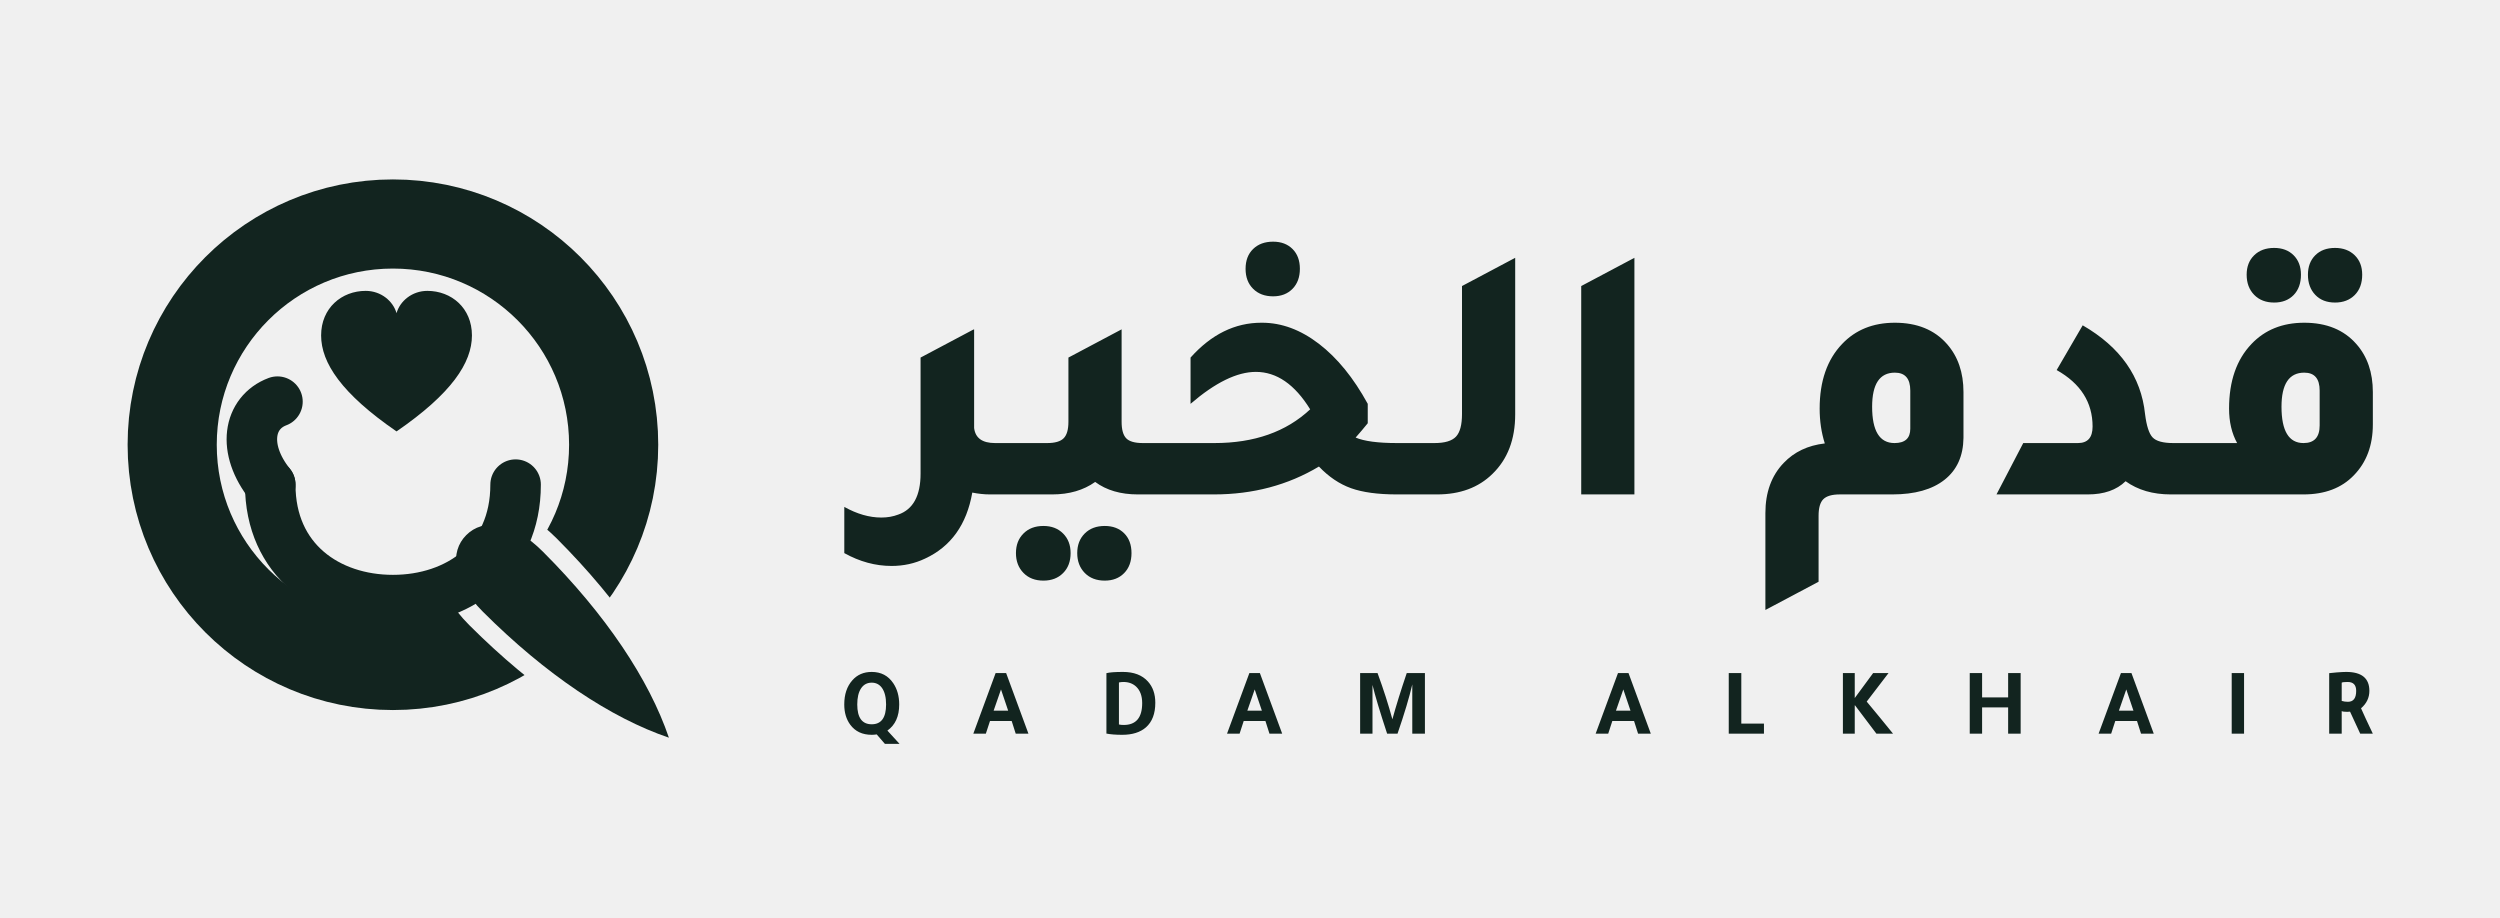
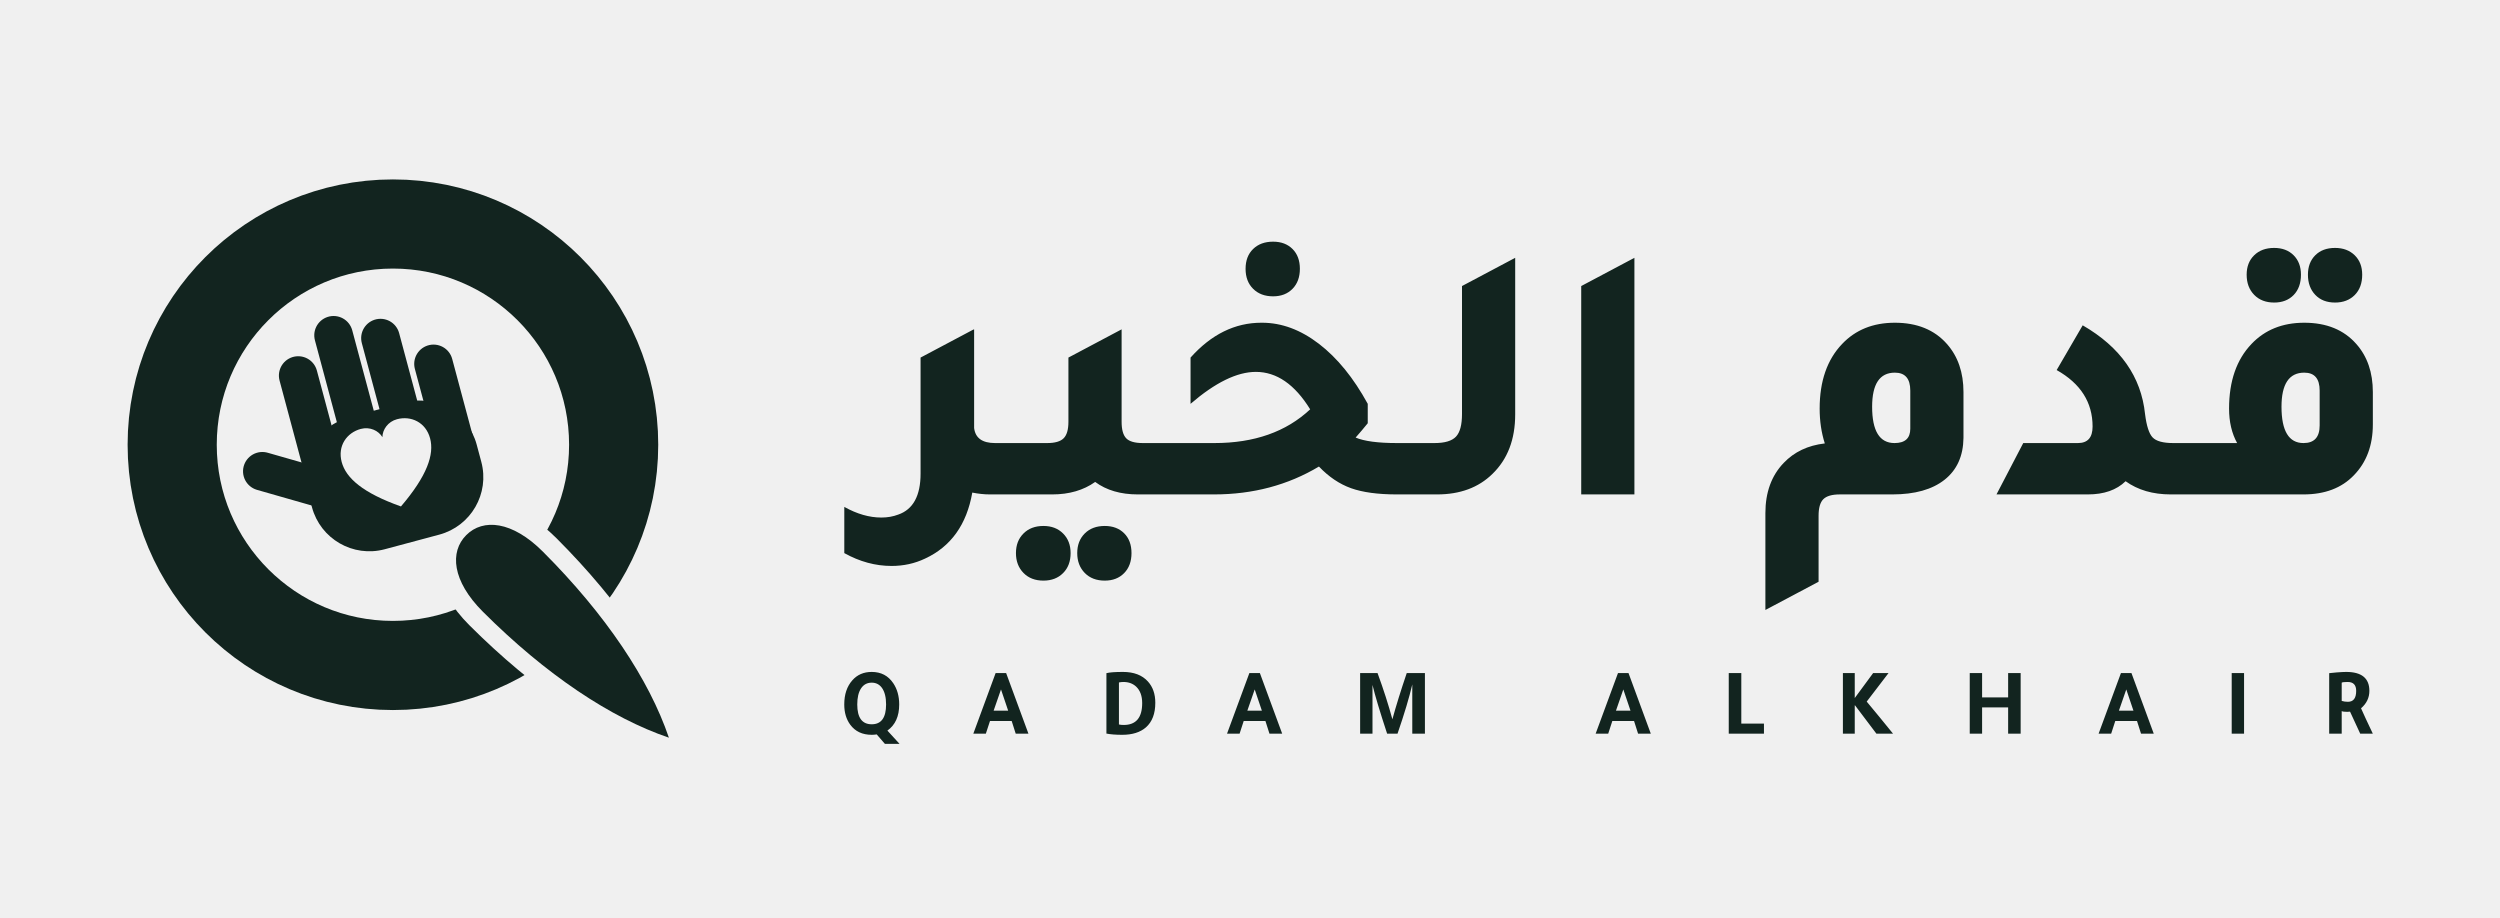
<svg xmlns="http://www.w3.org/2000/svg" viewBox="0 0 627 230" width="627" height="230" role="img">
  <defs>
    <mask id="mh5" maskUnits="userSpaceOnUse" x="-20" y="-20" width="240" height="240">
      <rect x="-20" y="-20" width="240" height="240" fill="#fff" />
      <g transform="matrix(0.70711 0.70711 0.70711 -0.70711 124 140)">
        <path d="M58,0 C45,6.4 27,10 6,10 C-4.2,10 -9.5,5.6 -9.5,0 C-9.5,-5.6 -4.2,-10 6,-10 C27,-10 45,-6.4 58,0 Z" fill="#000" stroke="#000" stroke-width="9" stroke-linejoin="round" />
      </g>
    </mask>
+     <mask id="ph5" maskUnits="userSpaceOnUse" x="-40" y="-40" width="280" height="280">
+       <rect x="-40" y="-40" width="280" height="280" fill="#fff" />
+       <g transform="translate(48 57) scale(0.7)">
+         <path d="M0,15 C-16,4 -22,-5 -22,-13 C-22,-21 -16,-26 -9,-26 C-4.5,-26 -1,-23 0,-19.5 C1,-23 4.5,-26 9,-26 C16,-26 22,-21 22,-13 C22,-5 16,4 0,15 Z" fill="#000" />
+       </g>
+     </mask>
  </defs>
  <g transform="translate(-5.79 -7.70) scale(1.06464)">
    <g transform="translate(-2 0)">
      <circle cx="100" cy="112" r="52" fill="none" stroke="#12241F" stroke-width="21" mask="url(#mh5)" />
-       <g transform="translate(100 118) scale(0.85) translate(-100 -118)">
-         <path d="M66,122 C66,143 82,154 100,154 C118,154 134,143 134,122" fill="none" stroke="#12241F" stroke-width="14" stroke-linecap="round" />
-         <path d="M66,122 C58,112 60,102 68,99" fill="none" stroke="#12241F" stroke-width="14" stroke-linecap="round" />
-         <g transform="translate(101 93) scale(0.95)">
-           <path d="M0,15 C-16,4 -22,-5 -22,-13 C-22,-21 -16,-26 -9,-26 C-4.5,-26 -1,-23 0,-19.5 C1,-23 4.5,-26 9,-26 C16,-26 22,-21 22,-13 C22,-5 16,4 0,15 Z" fill="#12241F" />
+       <g transform="translate(98 112) rotate(-15) scale(0.70) translate(-48 -46)">
+         <g mask="url(#ph5)">
+           <path d="M26,52 L26,16" stroke="#12241F" stroke-width="13" stroke-linecap="round" fill="none" />
+           <path d="M41,52 L41,6" stroke="#12241F" stroke-width="13" stroke-linecap="round" fill="none" />
+           <path d="M56,52 L56,11" stroke="#12241F" stroke-width="13" stroke-linecap="round" fill="none" />
+           <path d="M71,52 L71,24" stroke="#12241F" stroke-width="13" stroke-linecap="round" fill="none" />
+           <path d="M26,56 L6,44" stroke="#12241F" stroke-width="13" stroke-linecap="round" fill="none" />
+           <rect x="19" y="34" width="59" height="46" rx="20" fill="#12241F" />
        </g>
      </g>
      <g transform="matrix(0.70711 0.70711 0.70711 -0.70711 124 140)">
        <path d="M58,0 C45,6.4 27,10 6,10 C-4.2,10 -9.5,5.6 -9.5,0 C-9.5,-5.6 -4.2,-10 6,-10 C27,-10 45,-6.4 58,0 Z" fill="#12241F" />
      </g>
    </g>
  </g>
  <g transform="translate(217.91 124.00)">
    <path d="M31.65 -12.88H40.66V0.00H30.36Q28.24 0.00 25.94 -0.46Q23.83 11.59 14.08 16.10Q10.21 17.94 5.70 17.94Q-0.37 17.94 -6.16 14.72V3.13Q-1.38 5.80 3.13 5.80Q5.43 5.80 7.36 5.06Q12.97 3.13 12.97 -5.24V-34.32L26.31 -41.40V-41.31L26.40 -41.40V-16.65Q26.86 -12.88 31.65 -12.88Z M68.72 -12.88H77.65V0.00H67.44Q61.00 0.00 56.76 -3.13Q52.35 0.00 46.00 0.00H35.70V-12.88H44.71Q47.66 -12.88 48.85 -14.08Q50.05 -15.27 50.05 -18.22V-34.32L63.39 -41.40V-18.22Q63.39 -15.27 64.54 -14.08Q65.69 -12.88 68.72 -12.88ZM43.79 7.91Q46.83 7.91 48.71 9.80Q50.60 11.68 50.60 14.72Q50.60 17.85 48.71 19.73Q46.83 21.62 43.79 21.62Q40.66 21.62 38.78 19.69Q36.89 17.76 36.89 14.72Q36.89 11.68 38.78 9.80Q40.66 7.91 43.79 7.91ZM59.16 7.91Q62.19 7.91 64.03 9.75Q65.87 11.59 65.87 14.72Q65.87 17.85 64.03 19.73Q62.19 21.62 59.16 21.62Q56.03 21.62 54.14 19.69Q52.26 17.76 52.26 14.72Q52.26 11.68 54.14 9.80Q56.03 7.91 59.16 7.91Z M101.38 -49.68Q98.26 -49.68 96.37 -51.57Q94.48 -53.45 94.48 -56.58Q94.48 -59.71 96.37 -61.55Q98.26 -63.39 101.38 -63.39Q104.42 -63.39 106.26 -61.55Q108.10 -59.71 108.10 -56.58Q108.10 -53.45 106.26 -51.57Q104.42 -49.68 101.38 -49.68ZM132.48 -12.88H140.76V0.00H132.39Q125.30 0.00 120.93 -1.56Q116.56 -3.13 112.88 -6.99Q101.20 0.00 86.57 0.00H72.77V-12.88H86.66Q101.66 -12.88 110.68 -21.34Q104.88 -30.73 97.06 -30.73Q89.98 -30.73 80.68 -22.72V-34.32Q88.50 -43.06 98.44 -43.06H98.62Q105.98 -43.06 112.88 -37.77Q119.78 -32.48 125.12 -22.72V-17.85Q123.56 -15.92 122.08 -14.26Q125.30 -12.88 132.48 -12.88Z M135.88 0.00V-12.88H141.86Q145.73 -12.88 147.25 -14.49Q148.76 -16.10 148.76 -20.15V-52.26L162.10 -59.34V-20.06Q162.10 -10.67 156.40 -5.15Q151.16 0.00 142.51 0.00Z M178.66 0.00V-52.26L192.00 -59.34V0.00Z M239.75 -12.79Q238.46 -16.84 238.46 -21.53Q238.46 -31.83 244.08 -37.72Q249.14 -43.06 257.32 -43.06Q265.70 -43.06 270.39 -37.72Q274.53 -33.03 274.53 -25.67V-14.17Q274.44 -7.36 269.79 -3.68Q265.14 0.00 256.68 0.00H243.52Q240.58 0.00 239.38 1.20Q238.19 2.39 238.19 5.34V21.90L224.85 28.98V4.69Q224.85 -3.13 229.45 -7.91Q233.40 -12.05 239.75 -12.79ZM261.19 -16.47V-26.04Q261.19 -30.54 257.32 -30.54Q251.62 -30.54 251.62 -21.99Q251.62 -12.88 257.23 -12.88Q261.19 -12.88 261.19 -16.47Z M282.81 0.00 289.52 -12.88H303.23Q306.91 -12.88 306.91 -17.02Q306.91 -26.13 297.90 -31.19L304.43 -42.41Q318.60 -34.22 320.07 -20.15Q320.62 -15.73 321.95 -14.31Q323.29 -12.88 327.15 -12.88H334.51V0.00H326.51Q319.79 0.00 315.19 -3.31Q311.79 0.00 305.72 0.00Z M352.45 -48.12Q349.32 -48.12 347.44 -50.05Q345.55 -51.98 345.55 -55.11Q345.55 -58.14 347.44 -59.98Q349.32 -61.82 352.45 -61.82Q355.49 -61.82 357.33 -59.98Q359.17 -58.14 359.17 -55.11Q359.17 -51.89 357.33 -50.00Q355.49 -48.12 352.45 -48.12ZM367.72 -48.12Q364.60 -48.12 362.76 -50.05Q360.92 -51.98 360.92 -55.11Q360.92 -58.14 362.76 -59.98Q364.60 -61.82 367.72 -61.82Q370.76 -61.82 372.65 -59.98Q374.53 -58.14 374.53 -55.11Q374.53 -51.89 372.65 -50.00Q370.76 -48.12 367.72 -48.12ZM329.54 0.00V-12.88H343.16Q341.14 -16.56 341.14 -21.53Q341.14 -31.83 346.75 -37.72Q351.81 -43.06 360.00 -43.06Q368.37 -43.06 373.06 -37.72Q377.20 -33.03 377.20 -25.67V-17.57Q377.20 -9.66 372.42 -4.78Q367.82 0.00 359.81 0.00ZM363.86 -26.04Q363.86 -30.54 360.00 -30.54Q354.29 -30.54 354.29 -21.99Q354.29 -12.88 359.81 -12.88Q363.86 -12.88 363.86 -17.30Z" fill="#12241F" />
  </g>
  <g transform="translate(210.78 184.00)">
    <path d="M9.10 0.19Q8.42 0.29 7.85 0.29Q4.32 0.29 2.45 -2.26Q0.96 -4.30 0.96 -7.32Q0.96 -11.09 2.98 -13.37Q4.82 -15.48 7.85 -15.48Q11.35 -15.48 13.25 -12.65Q14.74 -10.44 14.74 -7.32Q14.74 -2.86 11.78 -0.77Q13.18 0.79 14.83 2.57H11.16ZM7.85 -2.35Q11.45 -2.35 11.45 -7.32Q11.45 -10.01 10.42 -11.47Q9.46 -12.79 7.85 -12.79Q6.12 -12.79 5.17 -11.35Q4.22 -9.91 4.22 -7.32Q4.22 -2.35 7.85 -2.35Z M38.92 -15.19H41.56L47.15 0.00H43.96Q43.55 -1.20 42.95 -3.17H37.51Q37.17 -2.09 36.47 0.00H33.33ZM40.27 -11.09Q39.59 -9.19 38.42 -5.76H42.07Q40.94 -9.07 40.27 -11.09Z M66.71 -15.17Q67.88 -15.48 70.86 -15.48Q74.96 -15.48 77.12 -13.08Q78.97 -11.04 78.97 -7.75Q78.97 -3.65 76.62 -1.58Q74.48 0.29 70.67 0.29Q68.27 0.29 66.71 -0.02ZM69.85 -2.30Q70.33 -2.18 71.05 -2.18Q75.68 -2.18 75.68 -7.66Q75.68 -10.37 74.15 -11.81Q72.90 -12.96 70.98 -12.96Q70.43 -12.96 69.85 -12.84Z M102.56 -15.19H105.20L110.79 0.00H107.60Q107.19 -1.20 106.59 -3.17H101.14Q100.80 -2.09 100.11 0.00H96.96ZM103.90 -11.09Q103.23 -9.19 102.05 -5.76H105.70Q104.57 -9.07 103.90 -11.09Z M138.43 -3.60Q139.77 -8.52 142.03 -15.19H146.59V0.00H143.42V-12.34Q142.29 -7.46 139.72 0.00H137.11Q134.40 -8.23 133.44 -12.22V0.00H130.34V-15.19H134.71Q136.96 -9.05 138.43 -3.60Z M195.01 -15.19H197.65L203.24 0.00H200.05Q199.64 -1.20 199.04 -3.17H193.59Q193.25 -2.09 192.56 0.00H189.41ZM196.35 -11.09Q195.68 -9.19 194.50 -5.76H198.15Q197.02 -9.07 196.35 -11.09Z M222.79 0.00V-15.19H225.94V-2.52H231.62V0.00Z M254.39 -15.19V-8.93Q257.56 -13.22 259.00 -15.19H262.86Q260.39 -11.95 257.39 -8.04Q260.54 -4.27 263.99 0.00H259.82Q257.61 -2.95 254.46 -7.10H254.39V0.00H251.42V-15.19Z M286.33 0.00H283.23V-15.19H286.33V-9.10H292.86V-15.19H296.00V0.00H292.86V-6.58H286.33Z M321.15 -15.19H323.79L329.38 0.00H326.19Q325.78 -1.20 325.18 -3.17H319.73Q319.39 -2.09 318.70 0.00H315.55ZM322.49 -11.09Q321.82 -9.19 320.64 -5.76H324.29Q323.16 -9.07 322.49 -11.09Z M352.03 -15.19V0.00H348.93V-15.19Z M373.38 0.00V-15.17Q373.72 -15.24 375.28 -15.36Q376.84 -15.48 377.65 -15.48Q383.46 -15.48 383.46 -10.73Q383.46 -8.16 381.37 -6.36Q382.24 -4.37 384.32 0.00H381.16Q379.98 -2.57 378.61 -5.52Q378.35 -5.47 377.89 -5.47Q376.84 -5.47 376.52 -5.66V0.00ZM376.52 -12.79V-8.21Q377.24 -7.99 378.08 -7.99Q380.15 -7.99 380.15 -10.73Q380.15 -12.96 378.01 -12.96Q376.79 -12.96 376.52 -12.79Z" fill="#12241F" />
  </g>
</svg>
